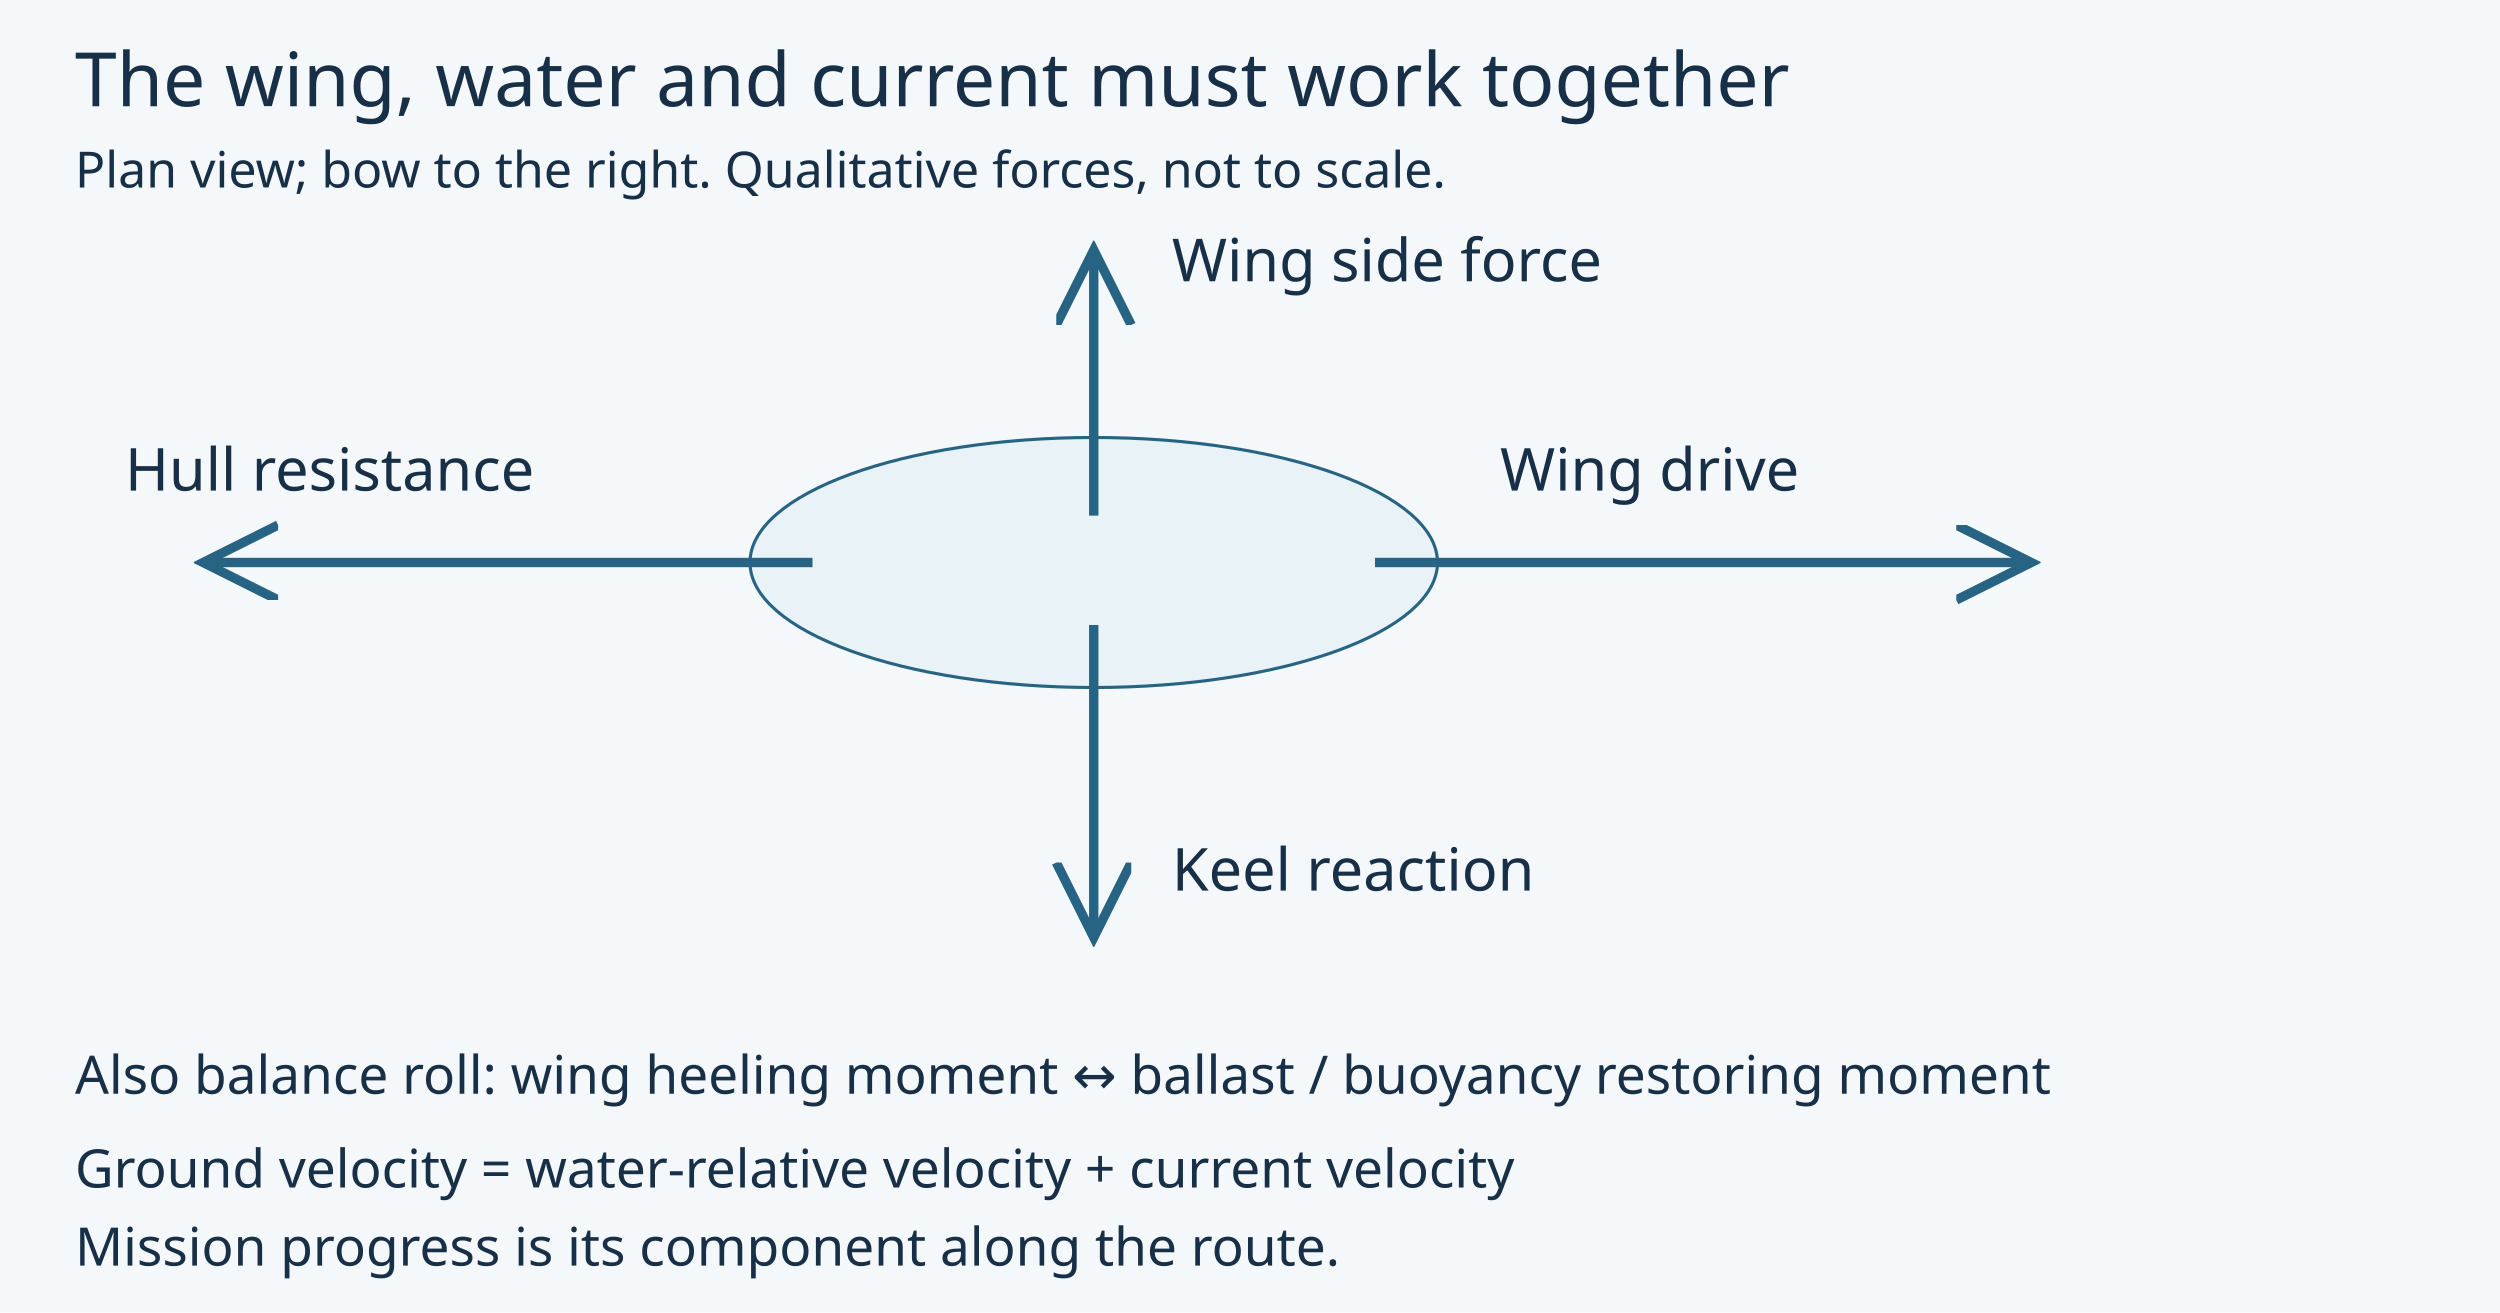
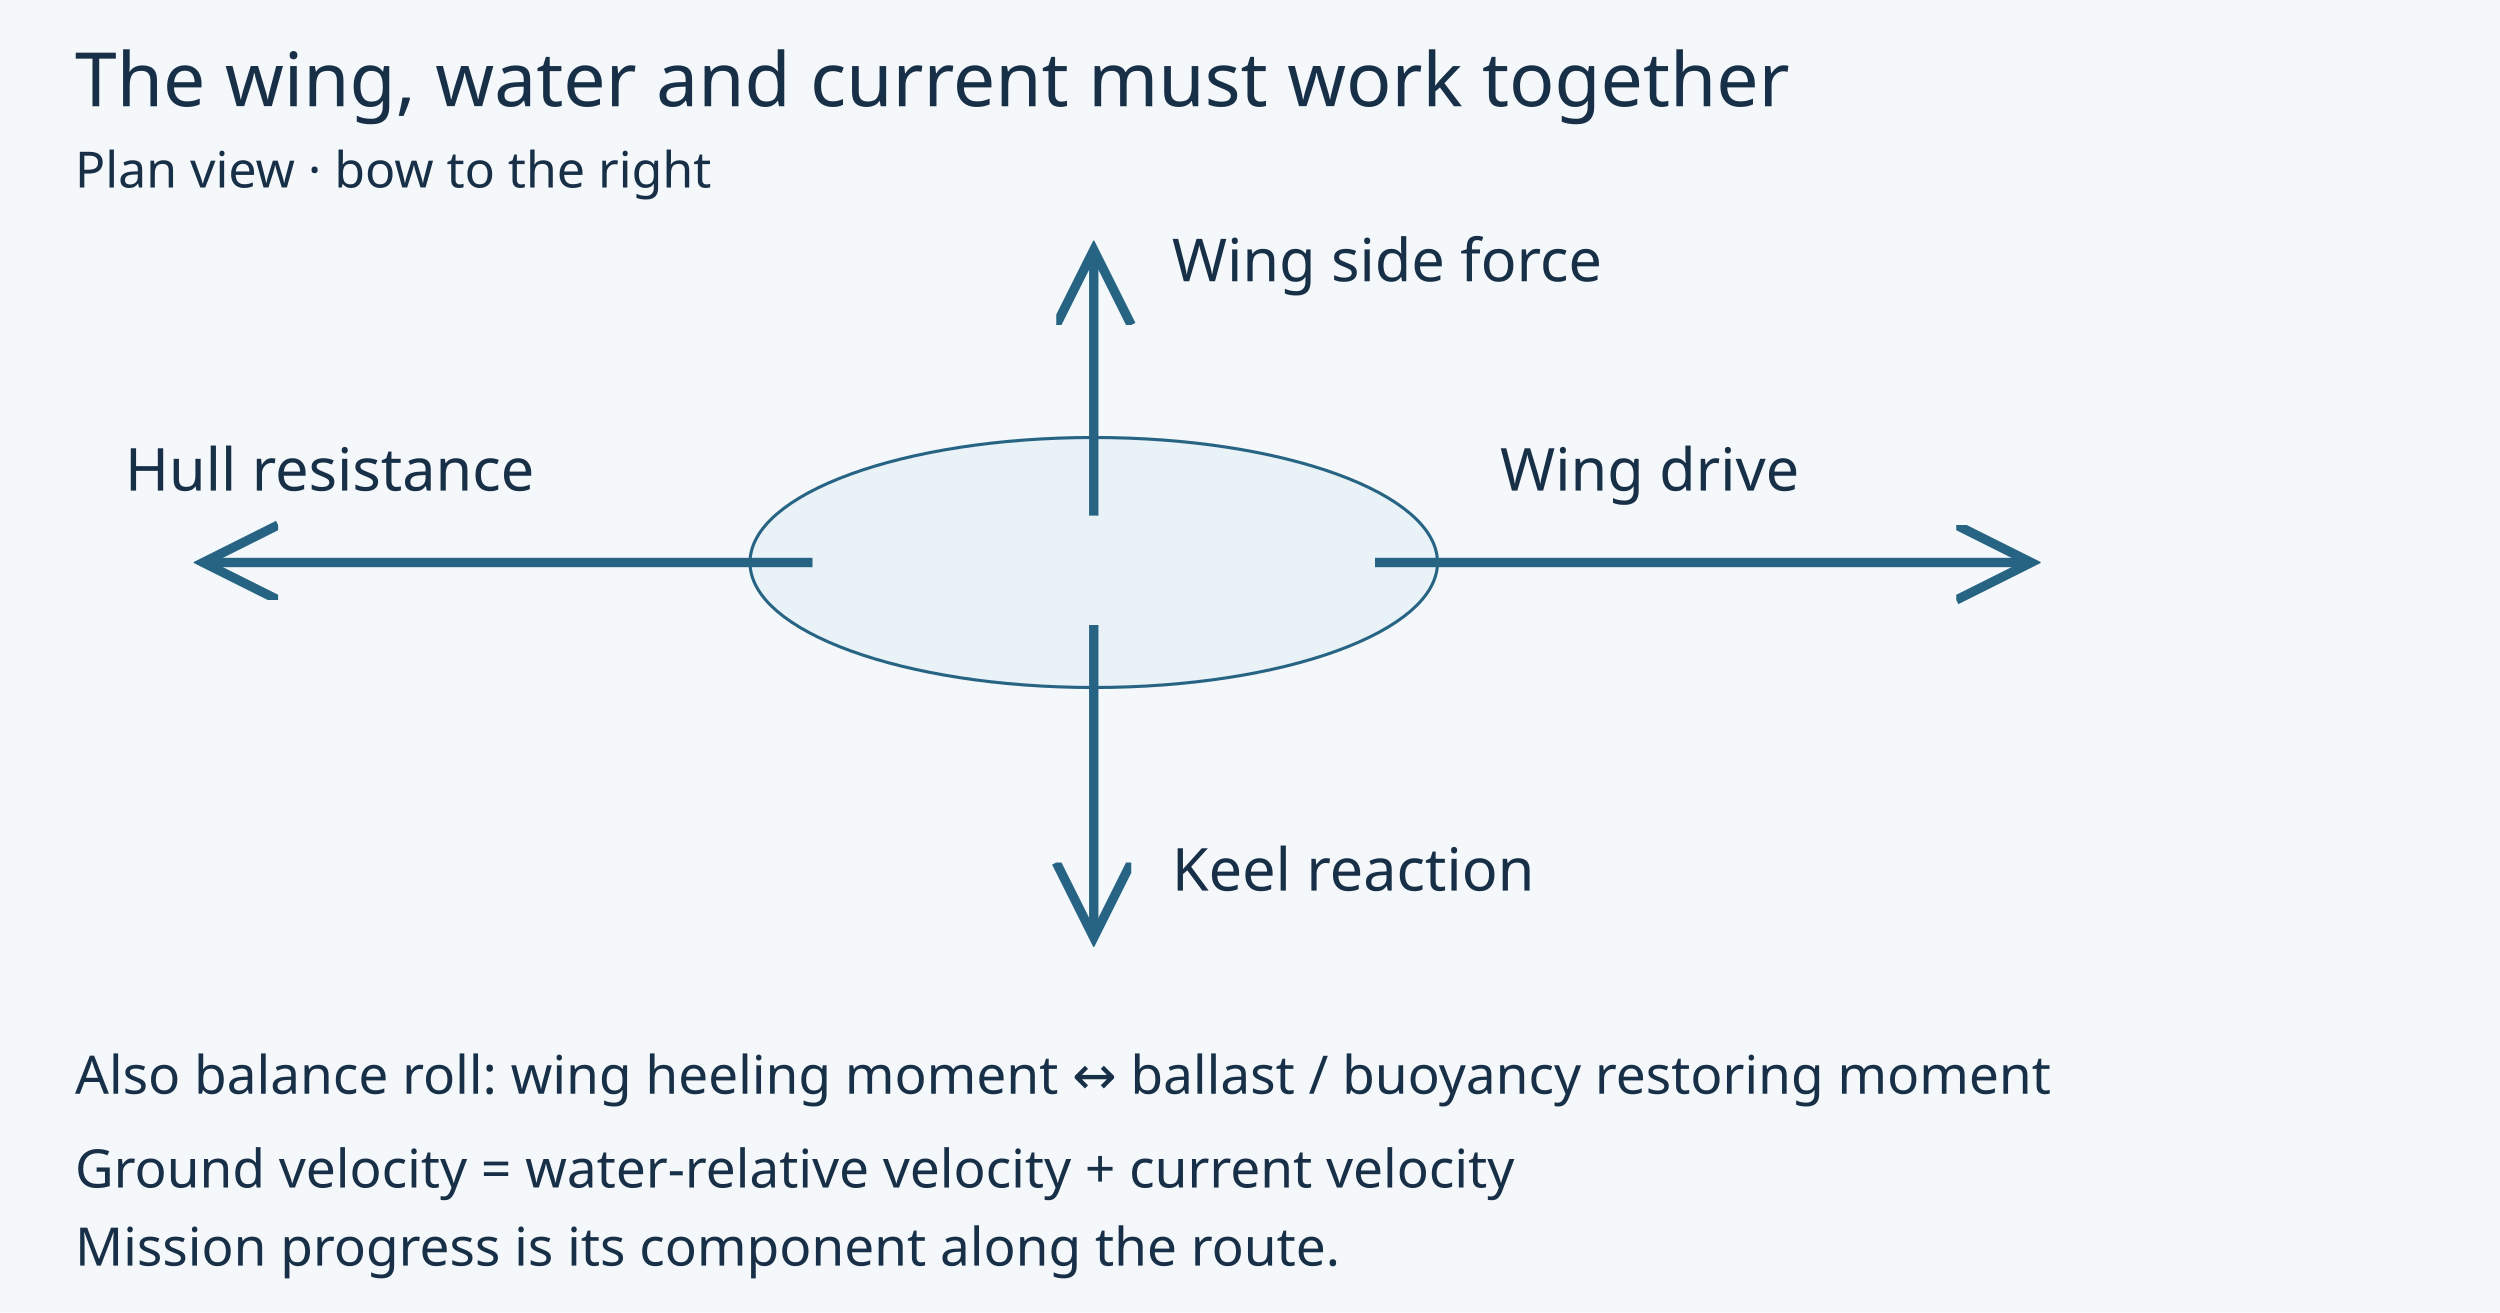
<svg xmlns="http://www.w3.org/2000/svg" viewBox="0 0 800 420" role="img" aria-labelledby="title desc">
  <defs>
    <marker id="arrow" markerWidth="9" markerHeight="9" refX="8" refY="4" orient="auto">
      <path d="M0,0 L8,4 L0,8" fill="none" stroke="#276484" />
    </marker>
  </defs>
  <rect width="800" height="420" fill="#f5f8fa" />
  <g font-family="system-ui, sans-serif" fill="#183047">
-     <text x="24" y="60" font-size="16">Plan view; bow to the right. Qualitative forces, not to scale.</text>
+     <text x="24" y="60" font-size="16">Plan view · bow to the right</text>
    <text x="24" y="34" font-size="24">The wing, water and current must work together</text>
    <ellipse cx="350" cy="180" rx="110" ry="40" fill="#e8f2f7" stroke="#276484" />
    <path d="M440 180 L650 180" fill="none" stroke="#276484" stroke-width="3" marker-end="url(#arrow)" />
    <text x="480" y="157" font-size="19">Wing drive</text>
    <path d="M260 180 L65 180" fill="none" stroke="#276484" stroke-width="3" marker-end="url(#arrow)" />
    <text x="40" y="157" font-size="19">Hull resistance</text>
    <path d="M350 165 L350 80" fill="none" stroke="#276484" stroke-width="3" marker-end="url(#arrow)" />
    <text x="375" y="90" font-size="19">Wing side force</text>
    <path d="M350 200 L350 300" fill="none" stroke="#276484" stroke-width="3" marker-end="url(#arrow)" />
    <text x="375" y="285" font-size="19">Keel reaction</text>
    <text x="24" y="350" font-size="17">Also balance roll: wing heeling moment ↔ ballast / buoyancy restoring moment</text>
    <text x="24" y="380" font-size="17">Ground velocity = water-relative velocity + current velocity</text>
    <text x="24" y="405" font-size="17">Mission progress is its component along the route.</text>
  </g>
</svg>
